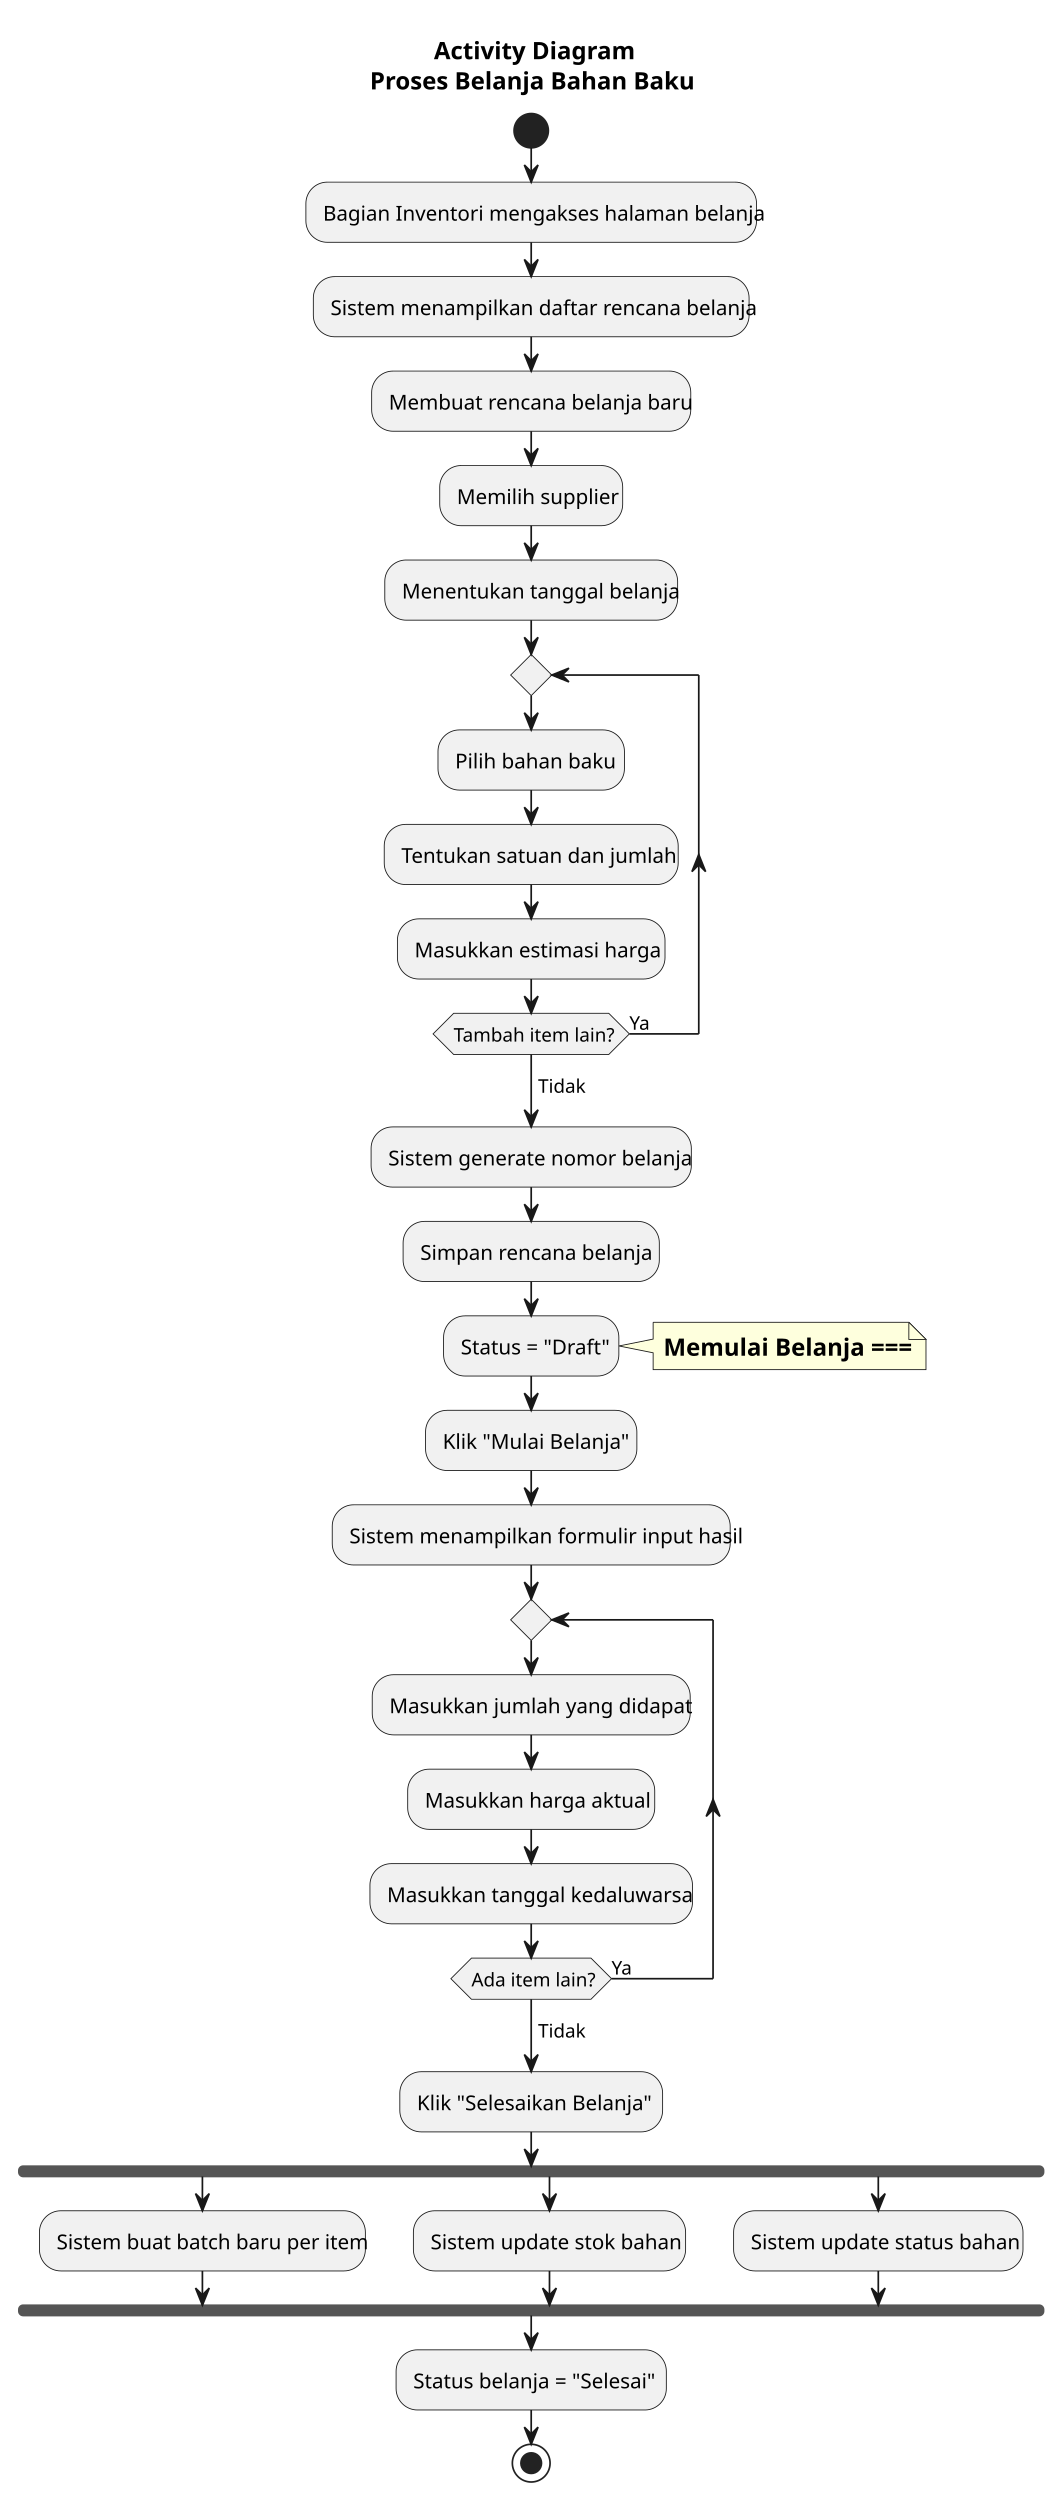
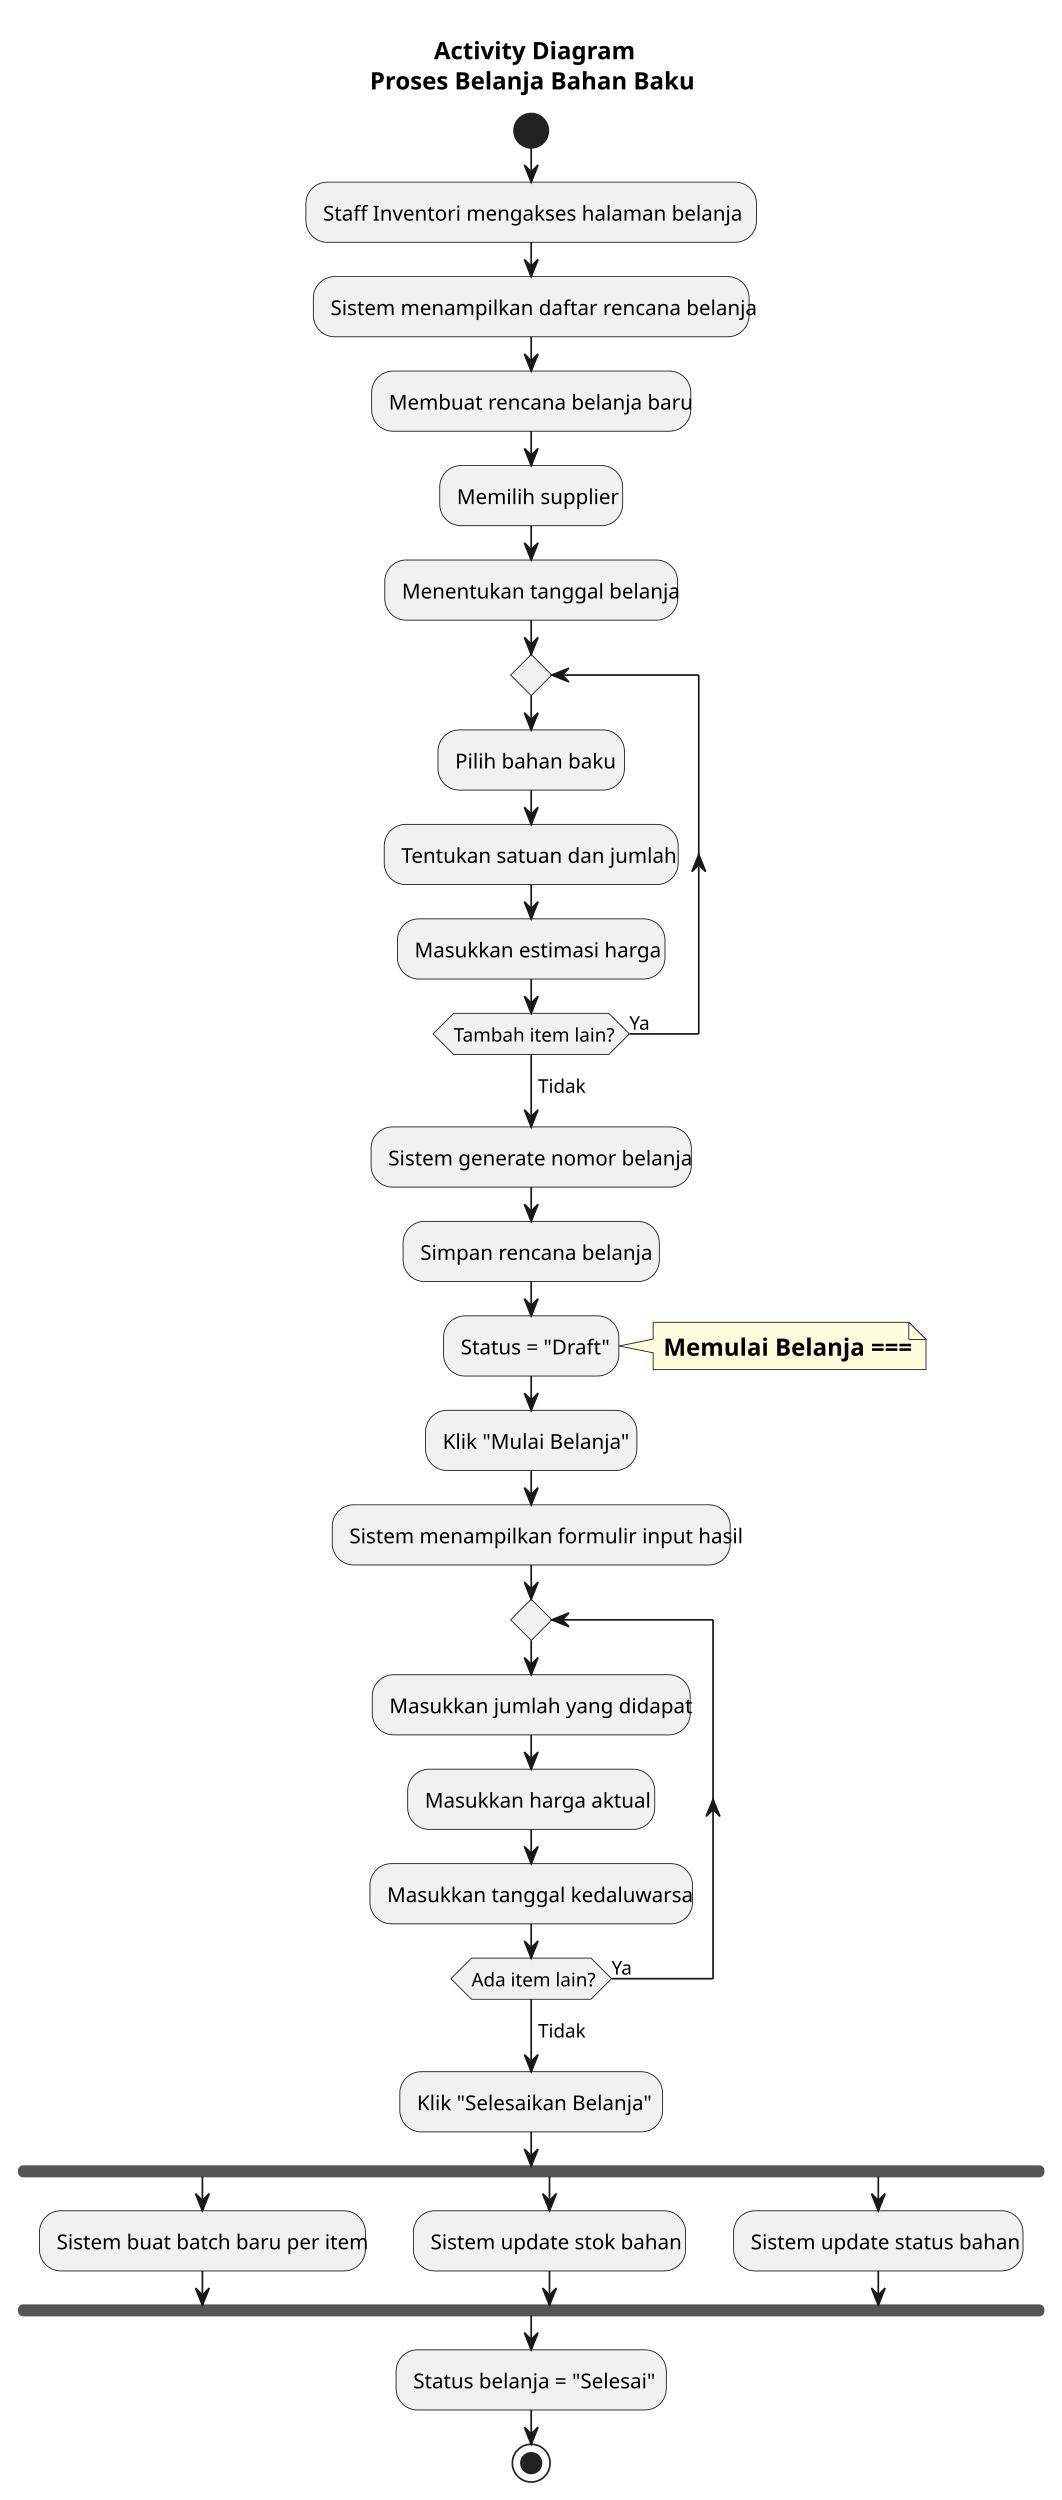
<svg xmlns="http://www.w3.org/2000/svg" contentStyleType="text/css" height="1458px" preserveAspectRatio="none" style="width:619px;height:1458px;background:#FFFFFF;" version="1.1" viewBox="0 0 619 1458" width="619px" zoomAndPan="magnify">
  <defs />
  <g>
    <text fill="#000000" font-family="sans-serif" font-size="14" font-weight="bold" lengthAdjust="spacing" textLength="110.482" x="253.061" y="34.533">Activity Diagram</text>
    <text fill="#000000" font-family="sans-serif" font-size="14" font-weight="bold" lengthAdjust="spacing" textLength="185.185" x="215.71" y="52.143">Proses Belanja Bahan Baku</text>
    <ellipse cx="309.803" cy="76.219" fill="#222222" rx="10" ry="10" style="stroke:#222222;stroke-width:1.0;" />
    <rect fill="#F1F1F1" height="35.094" rx="12.5" ry="12.5" style="stroke:#181818;stroke-width:0.5;" width="262.824" x="178.391" y="106.219" />
-     <text fill="#000000" font-family="sans-serif" font-size="12" lengthAdjust="spacing" textLength="242.824" x="188.391" y="128.676">Bagian Inventori mengakses halaman belanja</text>
+     <text fill="#000000" font-family="sans-serif" font-size="12" lengthAdjust="spacing" textLength="242.824" x="188.391" y="128.676">Staff Inventori mengakses halaman belanja</text>
    <rect fill="#F1F1F1" height="35.094" rx="12.5" ry="12.5" style="stroke:#181818;stroke-width:0.5;" width="254.129" x="182.738" y="161.312" />
    <text fill="#000000" font-family="sans-serif" font-size="12" lengthAdjust="spacing" textLength="234.129" x="192.738" y="183.769">Sistem menampilkan daftar rencana belanja</text>
    <rect fill="#F1F1F1" height="35.094" rx="12.5" ry="12.5" style="stroke:#181818;stroke-width:0.5;" width="186.107" x="216.749" y="216.406" />
    <text fill="#000000" font-family="sans-serif" font-size="12" lengthAdjust="spacing" textLength="166.107" x="226.749" y="238.863">Membuat rencana belanja baru</text>
    <rect fill="#F1F1F1" height="35.094" rx="12.5" ry="12.5" style="stroke:#181818;stroke-width:0.5;" width="106.695" x="256.455" y="271.5" />
    <text fill="#000000" font-family="sans-serif" font-size="12" lengthAdjust="spacing" textLength="86.695" x="266.455" y="293.957">Memilih supplier</text>
    <rect fill="#F1F1F1" height="35.094" rx="12.5" ry="12.5" style="stroke:#181818;stroke-width:0.5;" width="170.785" x="224.41" y="326.594" />
    <text fill="#000000" font-family="sans-serif" font-size="12" lengthAdjust="spacing" textLength="150.785" x="234.41" y="349.051">Menentukan tanggal belanja</text>
    <rect fill="#F1F1F1" height="35.094" rx="12.5" ry="12.5" style="stroke:#181818;stroke-width:0.5;" width="108.734" x="255.435" y="425.688" />
    <text fill="#000000" font-family="sans-serif" font-size="12" lengthAdjust="spacing" textLength="88.734" x="265.435" y="448.144">Pilih bahan baku</text>
    <rect fill="#F1F1F1" height="35.094" rx="12.5" ry="12.5" style="stroke:#181818;stroke-width:0.5;" width="171.435" x="224.085" y="480.781" />
    <text fill="#000000" font-family="sans-serif" font-size="12" lengthAdjust="spacing" textLength="151.435" x="234.085" y="503.238">Tentukan satuan dan jumlah</text>
    <rect fill="#F1F1F1" height="35.094" rx="12.5" ry="12.5" style="stroke:#181818;stroke-width:0.5;" width="156.06" x="231.773" y="535.875" />
    <text fill="#000000" font-family="sans-serif" font-size="12" lengthAdjust="spacing" textLength="136.06" x="241.773" y="558.332">Masukkan estimasi harga</text>
    <polygon fill="#F1F1F1" points="309.803,381.688,321.803,393.688,309.803,405.688,297.803,393.688,309.803,381.688" style="stroke:#181818;stroke-width:0.5;" />
    <polygon fill="#F1F1F1" points="264.559,590.969,355.046,590.969,367.046,602.969,355.046,614.969,264.559,614.969,252.559,602.969,264.559,590.969" style="stroke:#181818;stroke-width:0.5;" />
    <text fill="#000000" font-family="sans-serif" font-size="11" lengthAdjust="spacing" textLength="90.487" x="264.559" y="607.47">Tambah item lain?</text>
    <text fill="#000000" font-family="sans-serif" font-size="11" lengthAdjust="spacing" textLength="13.455" x="367.046" y="600.552">Ya</text>
    <rect fill="#F1F1F1" height="35.094" rx="12.5" ry="12.5" style="stroke:#181818;stroke-width:0.5;" width="186.764" x="216.421" y="657.222" />
    <text fill="#000000" font-family="sans-serif" font-size="12" lengthAdjust="spacing" textLength="166.764" x="226.421" y="679.679">Sistem generate nomor belanja</text>
    <rect fill="#F1F1F1" height="35.094" rx="12.5" ry="12.5" style="stroke:#181818;stroke-width:0.5;" width="149.422" x="235.092" y="712.315" />
    <text fill="#000000" font-family="sans-serif" font-size="12" lengthAdjust="spacing" textLength="129.422" x="245.092" y="734.773">Simpan rencana belanja</text>
    <path d="M380.912,771.151 L380.912,780.956 L360.912,784.956 L380.912,788.956 L380.912,798.761 A0,0 0 0 0 380.912,798.761 L540.032,798.761 A0,0 0 0 0 540.032,798.761 L540.032,781.151 L530.032,771.151 L380.912,771.151 A0,0 0 0 0 380.912,771.151 " fill="#FEFFDD" style="stroke:#181818;stroke-width:0.5;" />
    <path d="M530.032,771.151 L530.032,781.151 L540.032,781.151 L530.032,771.151 " fill="#FEFFDD" style="stroke:#181818;stroke-width:0.5;" />
    <text fill="#000000" font-family="sans-serif" font-size="14" font-weight="bold" lengthAdjust="spacing" textLength="138.12" x="386.912" y="790.685">Memulai Belanja ===</text>
    <rect fill="#F1F1F1" height="35.094" rx="12.5" ry="12.5" style="stroke:#181818;stroke-width:0.5;" width="102.219" x="258.693" y="767.409" />
    <text fill="#000000" font-family="sans-serif" font-size="12" lengthAdjust="spacing" textLength="82.219" x="268.693" y="789.866">Status = "Draft"</text>
    <rect fill="#F1F1F1" height="35.094" rx="12.5" ry="12.5" style="stroke:#181818;stroke-width:0.5;" width="123.231" x="248.188" y="822.503" />
    <text fill="#000000" font-family="sans-serif" font-size="12" lengthAdjust="spacing" textLength="103.231" x="258.188" y="844.96">Klik "Mulai Belanja"</text>
    <rect fill="#F1F1F1" height="35.094" rx="12.5" ry="12.5" style="stroke:#181818;stroke-width:0.5;" width="232.08" x="193.763" y="877.597" />
    <text fill="#000000" font-family="sans-serif" font-size="12" lengthAdjust="spacing" textLength="212.08" x="203.763" y="900.054">Sistem menampilkan formulir input hasil</text>
    <rect fill="#F1F1F1" height="35.094" rx="12.5" ry="12.5" style="stroke:#181818;stroke-width:0.5;" width="185.434" x="217.086" y="976.69" />
    <text fill="#000000" font-family="sans-serif" font-size="12" lengthAdjust="spacing" textLength="165.434" x="227.086" y="999.148">Masukkan jumlah yang didapat</text>
    <rect fill="#F1F1F1" height="35.094" rx="12.5" ry="12.5" style="stroke:#181818;stroke-width:0.5;" width="144.072" x="237.767" y="1031.784" />
    <text fill="#000000" font-family="sans-serif" font-size="12" lengthAdjust="spacing" textLength="124.072" x="247.767" y="1054.241">Masukkan harga aktual</text>
    <rect fill="#F1F1F1" height="35.094" rx="12.5" ry="12.5" style="stroke:#181818;stroke-width:0.5;" width="188.1" x="215.753" y="1086.878" />
    <text fill="#000000" font-family="sans-serif" font-size="12" lengthAdjust="spacing" textLength="168.1" x="225.753" y="1109.335">Masukkan tanggal kedaluwarsa</text>
    <polygon fill="#F1F1F1" points="309.803,932.69,321.803,944.69,309.803,956.69,297.803,944.69,309.803,932.69" style="stroke:#181818;stroke-width:0.5;" />
    <polygon fill="#F1F1F1" points="274.95,1141.972,344.656,1141.972,356.656,1153.972,344.656,1165.972,274.95,1165.972,262.95,1153.972,274.95,1141.972" style="stroke:#181818;stroke-width:0.5;" />
    <text fill="#000000" font-family="sans-serif" font-size="11" lengthAdjust="spacing" textLength="69.706" x="274.95" y="1158.473">Ada item lain?</text>
    <text fill="#000000" font-family="sans-serif" font-size="11" lengthAdjust="spacing" textLength="13.455" x="356.656" y="1151.555">Ya</text>
    <rect fill="#F1F1F1" height="35.094" rx="12.5" ry="12.5" style="stroke:#181818;stroke-width:0.5;" width="153.26" x="233.173" y="1208.225" />
    <text fill="#000000" font-family="sans-serif" font-size="12" lengthAdjust="spacing" textLength="133.26" x="243.173" y="1230.682">Klik "Selesaikan Belanja"</text>
    <rect fill="#555555" height="6" rx="2.5" ry="2.5" style="stroke:#555555;stroke-width:1.0;" width="597.606" x="11" y="1263.318" />
    <rect fill="#F1F1F1" height="35.094" rx="12.5" ry="12.5" style="stroke:#181818;stroke-width:0.5;" width="190.086" x="23" y="1289.318" />
    <text fill="#000000" font-family="sans-serif" font-size="12" lengthAdjust="spacing" textLength="170.086" x="33" y="1311.775">Sistem buat batch baru per item</text>
    <rect fill="#F1F1F1" height="35.094" rx="12.5" ry="12.5" style="stroke:#181818;stroke-width:0.5;" width="158.756" x="241.086" y="1289.318" />
    <text fill="#000000" font-family="sans-serif" font-size="12" lengthAdjust="spacing" textLength="138.756" x="251.086" y="1311.775">Sistem update stok bahan</text>
    <rect fill="#F1F1F1" height="35.094" rx="12.5" ry="12.5" style="stroke:#181818;stroke-width:0.5;" width="168.764" x="427.842" y="1289.318" />
    <text fill="#000000" font-family="sans-serif" font-size="12" lengthAdjust="spacing" textLength="148.764" x="437.842" y="1311.775">Sistem update status bahan</text>
    <rect fill="#555555" height="6" rx="2.5" ry="2.5" style="stroke:#555555;stroke-width:1.0;" width="597.606" x="11" y="1344.412" />
    <rect fill="#F1F1F1" height="35.094" rx="12.5" ry="12.5" style="stroke:#181818;stroke-width:0.5;" width="157.607" x="230.999" y="1370.412" />
    <text fill="#000000" font-family="sans-serif" font-size="12" lengthAdjust="spacing" textLength="137.607" x="240.999" y="1392.869">Status belanja = "Selesai"</text>
    <ellipse cx="309.803" cy="1436.506" fill="none" rx="11" ry="11" style="stroke:#222222;stroke-width:1.0;" />
    <ellipse cx="309.803" cy="1436.506" fill="#222222" rx="6" ry="6" style="stroke:#222222;stroke-width:1.0;" />
    <line style="stroke:#181818;stroke-width:1.0;" x1="309.803" x2="309.803" y1="86.219" y2="106.219" />
    <polygon fill="#181818" points="305.803,96.219,309.803,106.219,313.803,96.219,309.803,100.219" style="stroke:#181818;stroke-width:1.0;" />
    <line style="stroke:#181818;stroke-width:1.0;" x1="309.803" x2="309.803" y1="141.312" y2="161.312" />
    <polygon fill="#181818" points="305.803,151.312,309.803,161.312,313.803,151.312,309.803,155.312" style="stroke:#181818;stroke-width:1.0;" />
    <line style="stroke:#181818;stroke-width:1.0;" x1="309.803" x2="309.803" y1="196.406" y2="216.406" />
    <polygon fill="#181818" points="305.803,206.406,309.803,216.406,313.803,206.406,309.803,210.406" style="stroke:#181818;stroke-width:1.0;" />
    <line style="stroke:#181818;stroke-width:1.0;" x1="309.803" x2="309.803" y1="251.5" y2="271.5" />
    <polygon fill="#181818" points="305.803,261.5,309.803,271.5,313.803,261.5,309.803,265.5" style="stroke:#181818;stroke-width:1.0;" />
    <line style="stroke:#181818;stroke-width:1.0;" x1="309.803" x2="309.803" y1="306.594" y2="326.594" />
    <polygon fill="#181818" points="305.803,316.594,309.803,326.594,313.803,316.594,309.803,320.594" style="stroke:#181818;stroke-width:1.0;" />
    <line style="stroke:#181818;stroke-width:1.0;" x1="309.803" x2="309.803" y1="460.781" y2="480.781" />
    <polygon fill="#181818" points="305.803,470.781,309.803,480.781,313.803,470.781,309.803,474.781" style="stroke:#181818;stroke-width:1.0;" />
    <line style="stroke:#181818;stroke-width:1.0;" x1="309.803" x2="309.803" y1="515.875" y2="535.875" />
    <polygon fill="#181818" points="305.803,525.875,309.803,535.875,313.803,525.875,309.803,529.875" style="stroke:#181818;stroke-width:1.0;" />
    <line style="stroke:#181818;stroke-width:1.0;" x1="309.803" x2="309.803" y1="405.688" y2="425.688" />
    <polygon fill="#181818" points="305.803,415.688,309.803,425.688,313.803,415.688,309.803,419.688" style="stroke:#181818;stroke-width:1.0;" />
    <line style="stroke:#181818;stroke-width:1.0;" x1="367.046" x2="407.521" y1="602.969" y2="602.969" />
    <polygon fill="#181818" points="403.521,508.328,407.521,498.328,411.521,508.328,407.521,504.328" style="stroke:#181818;stroke-width:1.0;" />
    <line style="stroke:#181818;stroke-width:1.0;" x1="407.521" x2="407.521" y1="393.688" y2="602.969" />
    <line style="stroke:#181818;stroke-width:1.0;" x1="407.521" x2="321.803" y1="393.688" y2="393.688" />
    <polygon fill="#181818" points="331.803,389.688,321.803,393.688,331.803,397.688,327.803,393.688" style="stroke:#181818;stroke-width:1.0;" />
    <line style="stroke:#181818;stroke-width:1.0;" x1="309.803" x2="309.803" y1="570.969" y2="590.969" />
    <polygon fill="#181818" points="305.803,580.969,309.803,590.969,313.803,580.969,309.803,584.969" style="stroke:#181818;stroke-width:1.0;" />
    <line style="stroke:#181818;stroke-width:1.0;" x1="309.803" x2="309.803" y1="361.688" y2="381.688" />
    <polygon fill="#181818" points="305.803,371.688,309.803,381.688,313.803,371.688,309.803,375.688" style="stroke:#181818;stroke-width:1.0;" />
    <line style="stroke:#181818;stroke-width:1.0;" x1="309.803" x2="309.803" y1="614.969" y2="657.222" />
    <polygon fill="#181818" points="305.803,647.222,309.803,657.222,313.803,647.222,309.803,651.222" style="stroke:#181818;stroke-width:1.0;" />
    <text fill="#000000" font-family="sans-serif" font-size="11" lengthAdjust="spacing" textLength="26.898" x="313.803" y="637.305">Tidak</text>
    <line style="stroke:#181818;stroke-width:1.0;" x1="309.803" x2="309.803" y1="692.315" y2="712.315" />
    <polygon fill="#181818" points="305.803,702.315,309.803,712.315,313.803,702.315,309.803,706.315" style="stroke:#181818;stroke-width:1.0;" />
    <line style="stroke:#181818;stroke-width:1.0;" x1="309.803" x2="309.803" y1="747.409" y2="767.409" />
    <polygon fill="#181818" points="305.803,757.409,309.803,767.409,313.803,757.409,309.803,761.409" style="stroke:#181818;stroke-width:1.0;" />
    <line style="stroke:#181818;stroke-width:1.0;" x1="309.803" x2="309.803" y1="802.503" y2="822.503" />
    <polygon fill="#181818" points="305.803,812.503,309.803,822.503,313.803,812.503,309.803,816.503" style="stroke:#181818;stroke-width:1.0;" />
    <line style="stroke:#181818;stroke-width:1.0;" x1="309.803" x2="309.803" y1="857.597" y2="877.597" />
    <polygon fill="#181818" points="305.803,867.597,309.803,877.597,313.803,867.597,309.803,871.597" style="stroke:#181818;stroke-width:1.0;" />
    <line style="stroke:#181818;stroke-width:1.0;" x1="309.803" x2="309.803" y1="1011.784" y2="1031.784" />
    <polygon fill="#181818" points="305.803,1021.784,309.803,1031.784,313.803,1021.784,309.803,1025.784" style="stroke:#181818;stroke-width:1.0;" />
    <line style="stroke:#181818;stroke-width:1.0;" x1="309.803" x2="309.803" y1="1066.878" y2="1086.878" />
    <polygon fill="#181818" points="305.803,1076.878,309.803,1086.878,313.803,1076.878,309.803,1080.878" style="stroke:#181818;stroke-width:1.0;" />
    <line style="stroke:#181818;stroke-width:1.0;" x1="309.803" x2="309.803" y1="956.69" y2="976.69" />
    <polygon fill="#181818" points="305.803,966.69,309.803,976.69,313.803,966.69,309.803,970.69" style="stroke:#181818;stroke-width:1.0;" />
    <line style="stroke:#181818;stroke-width:1.0;" x1="356.656" x2="415.853" y1="1153.972" y2="1153.972" />
    <polygon fill="#181818" points="411.853,1059.331,415.853,1049.331,419.853,1059.331,415.853,1055.331" style="stroke:#181818;stroke-width:1.0;" />
    <line style="stroke:#181818;stroke-width:1.0;" x1="415.853" x2="415.853" y1="944.69" y2="1153.972" />
    <line style="stroke:#181818;stroke-width:1.0;" x1="415.853" x2="321.803" y1="944.69" y2="944.69" />
    <polygon fill="#181818" points="331.803,940.69,321.803,944.69,331.803,948.69,327.803,944.69" style="stroke:#181818;stroke-width:1.0;" />
    <line style="stroke:#181818;stroke-width:1.0;" x1="309.803" x2="309.803" y1="1121.972" y2="1141.972" />
    <polygon fill="#181818" points="305.803,1131.972,309.803,1141.972,313.803,1131.972,309.803,1135.972" style="stroke:#181818;stroke-width:1.0;" />
    <line style="stroke:#181818;stroke-width:1.0;" x1="309.803" x2="309.803" y1="912.69" y2="932.69" />
    <polygon fill="#181818" points="305.803,922.69,309.803,932.69,313.803,922.69,309.803,926.69" style="stroke:#181818;stroke-width:1.0;" />
    <line style="stroke:#181818;stroke-width:1.0;" x1="309.803" x2="309.803" y1="1165.972" y2="1208.225" />
    <polygon fill="#181818" points="305.803,1198.225,309.803,1208.225,313.803,1198.225,309.803,1202.225" style="stroke:#181818;stroke-width:1.0;" />
    <text fill="#000000" font-family="sans-serif" font-size="11" lengthAdjust="spacing" textLength="26.898" x="313.803" y="1188.308">Tidak</text>
    <line style="stroke:#181818;stroke-width:1.0;" x1="118.043" x2="118.043" y1="1269.318" y2="1289.318" />
    <polygon fill="#181818" points="114.043,1279.318,118.043,1289.318,122.043,1279.318,118.043,1283.318" style="stroke:#181818;stroke-width:1.0;" />
    <line style="stroke:#181818;stroke-width:1.0;" x1="320.464" x2="320.464" y1="1269.318" y2="1289.318" />
    <polygon fill="#181818" points="316.464,1279.318,320.464,1289.318,324.464,1279.318,320.464,1283.318" style="stroke:#181818;stroke-width:1.0;" />
    <line style="stroke:#181818;stroke-width:1.0;" x1="512.224" x2="512.224" y1="1269.318" y2="1289.318" />
    <polygon fill="#181818" points="508.224,1279.318,512.224,1289.318,516.224,1279.318,512.224,1283.318" style="stroke:#181818;stroke-width:1.0;" />
    <line style="stroke:#181818;stroke-width:1.0;" x1="118.043" x2="118.043" y1="1324.412" y2="1344.412" />
    <polygon fill="#181818" points="114.043,1334.412,118.043,1344.412,122.043,1334.412,118.043,1338.412" style="stroke:#181818;stroke-width:1.0;" />
    <line style="stroke:#181818;stroke-width:1.0;" x1="320.464" x2="320.464" y1="1324.412" y2="1344.412" />
    <polygon fill="#181818" points="316.464,1334.412,320.464,1344.412,324.464,1334.412,320.464,1338.412" style="stroke:#181818;stroke-width:1.0;" />
    <line style="stroke:#181818;stroke-width:1.0;" x1="512.224" x2="512.224" y1="1324.412" y2="1344.412" />
    <polygon fill="#181818" points="508.224,1334.412,512.224,1344.412,516.224,1334.412,512.224,1338.412" style="stroke:#181818;stroke-width:1.0;" />
    <line style="stroke:#181818;stroke-width:1.0;" x1="309.803" x2="309.803" y1="1243.318" y2="1263.318" />
    <polygon fill="#181818" points="305.803,1253.318,309.803,1263.318,313.803,1253.318,309.803,1257.318" style="stroke:#181818;stroke-width:1.0;" />
    <line style="stroke:#181818;stroke-width:1.0;" x1="309.803" x2="309.803" y1="1350.412" y2="1370.412" />
    <polygon fill="#181818" points="305.803,1360.412,309.803,1370.412,313.803,1360.412,309.803,1364.412" style="stroke:#181818;stroke-width:1.0;" />
    <line style="stroke:#181818;stroke-width:1.0;" x1="309.803" x2="309.803" y1="1405.506" y2="1425.506" />
    <polygon fill="#181818" points="305.803,1415.506,309.803,1425.506,313.803,1415.506,309.803,1419.506" style="stroke:#181818;stroke-width:1.0;" />
  </g>
</svg>
